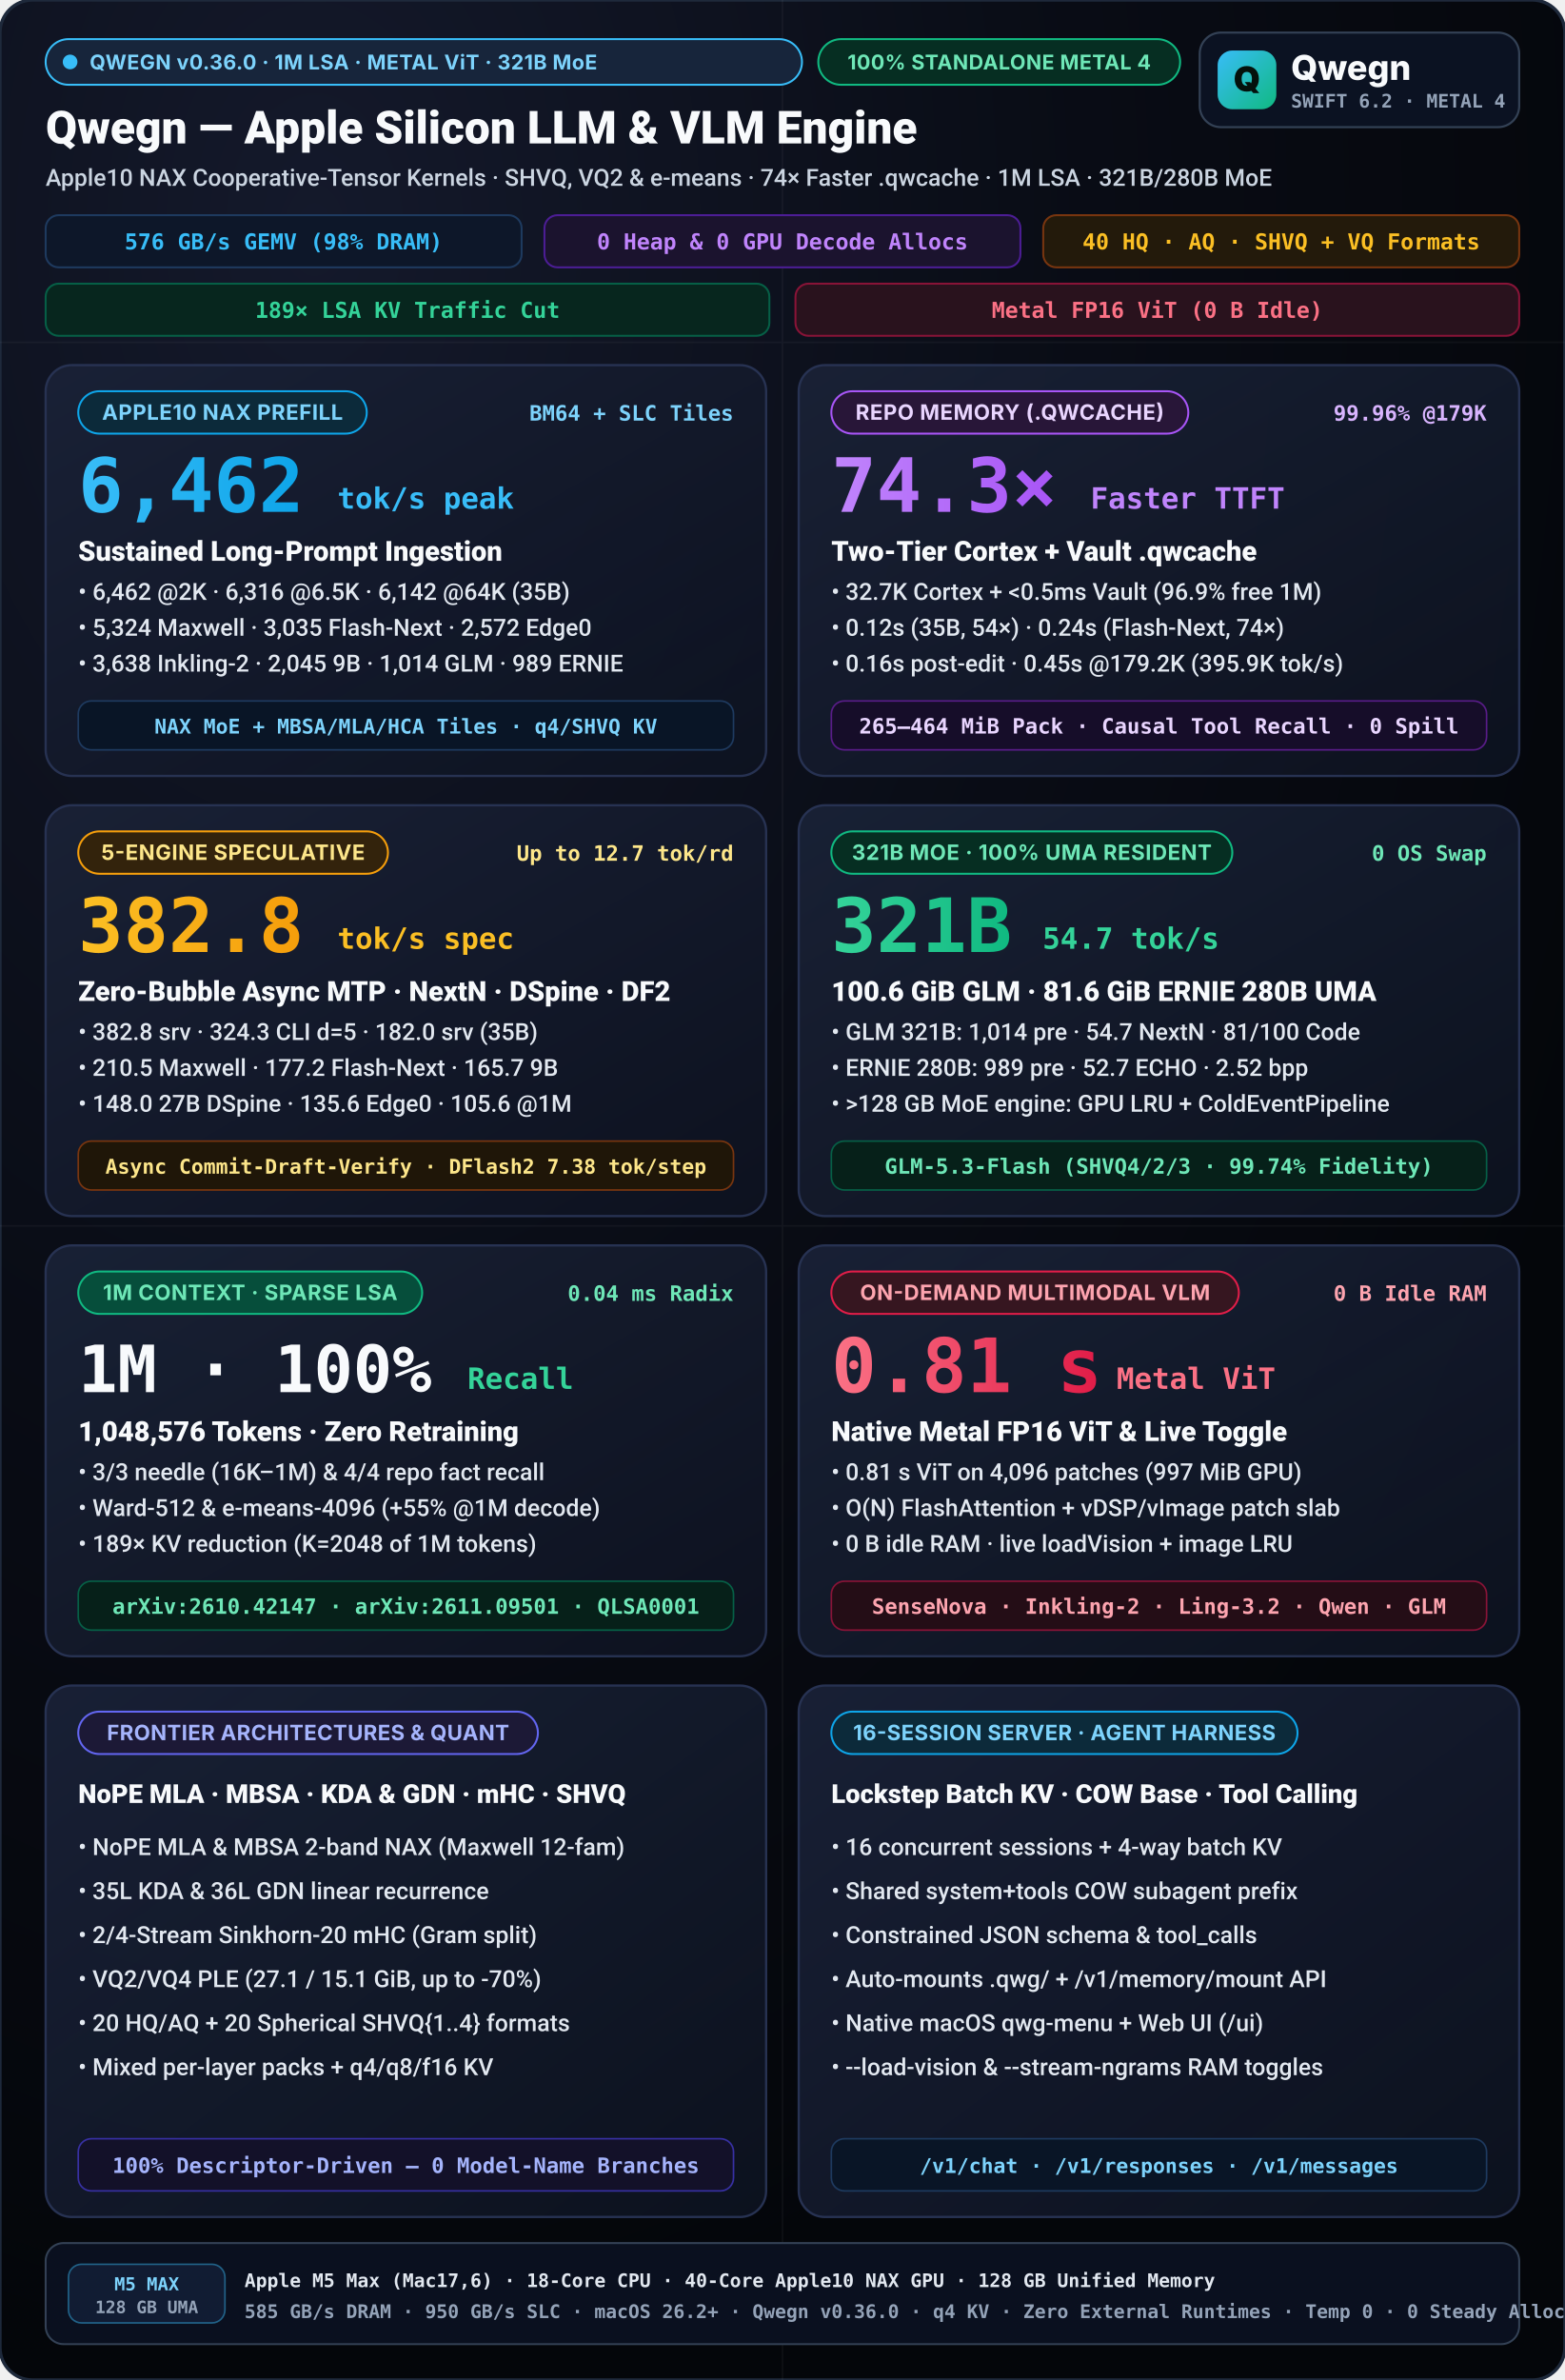
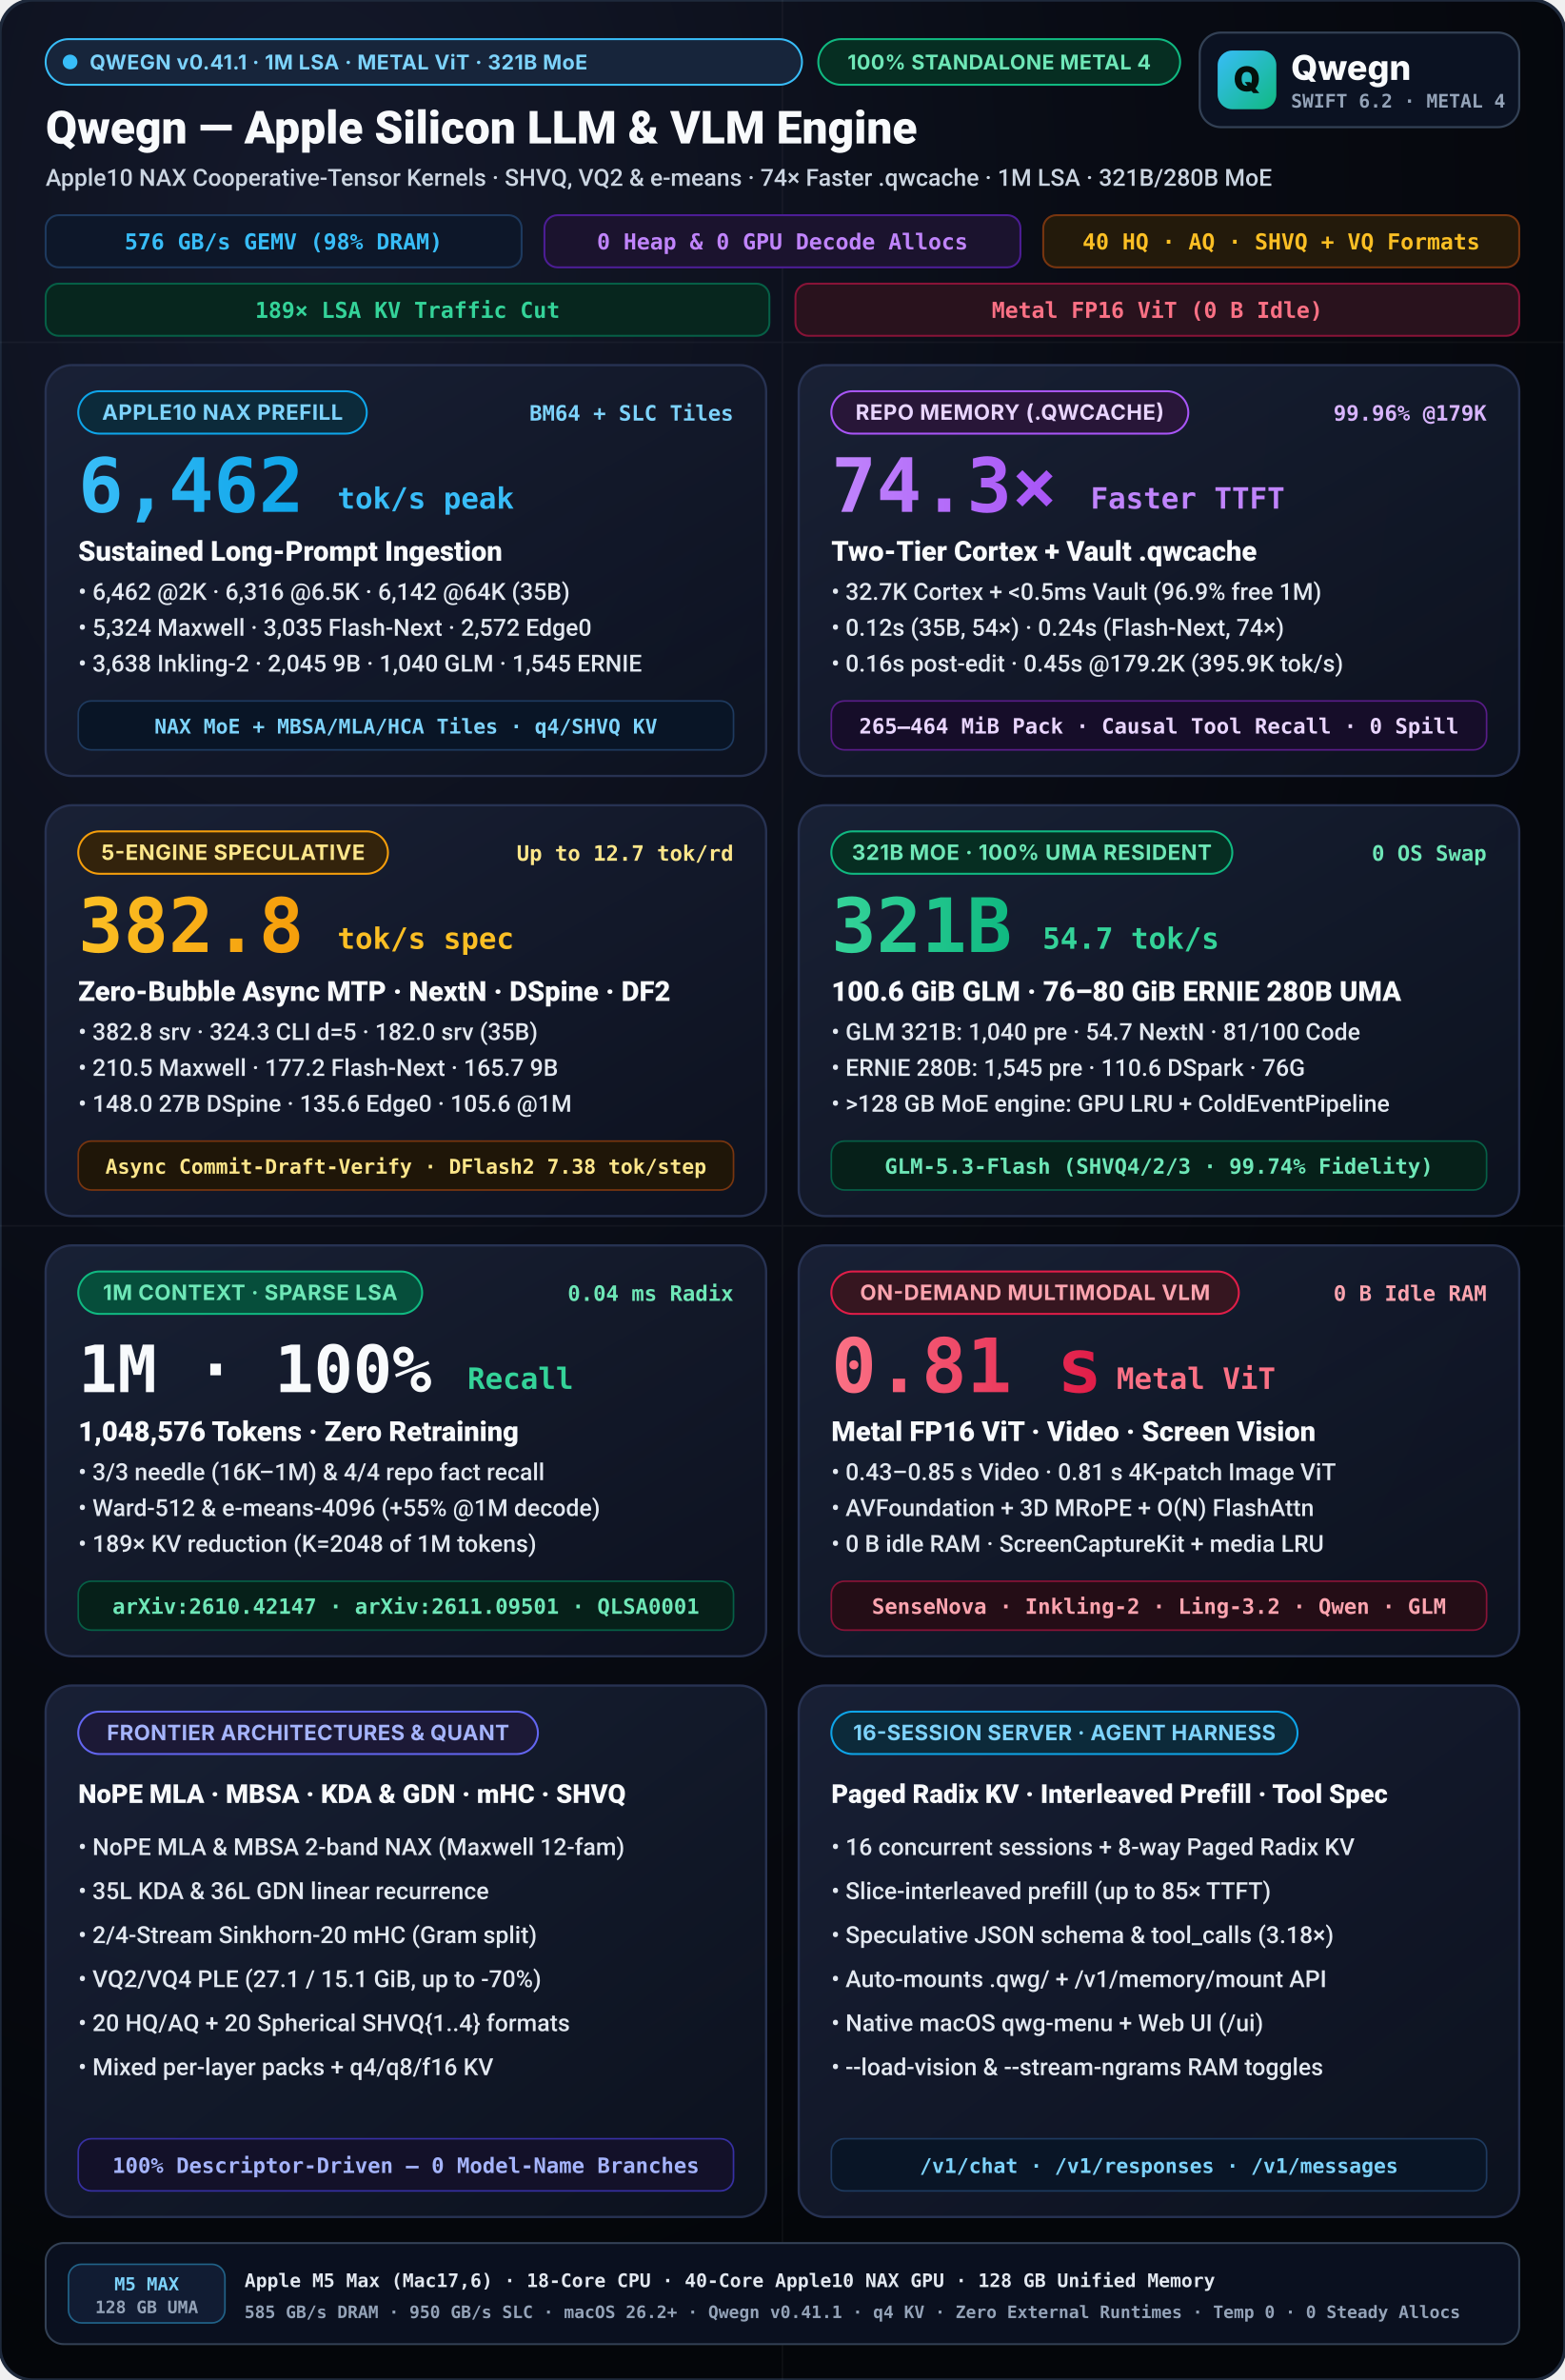
<svg xmlns="http://www.w3.org/2000/svg" viewBox="0 0 960 1460" width="960" height="1460">
  <defs>
    <radialGradient id="bgGlow" cx="20%" cy="10%" r="90%">
      <stop offset="0%" stop-color="#14192b" />
      <stop offset="55%" stop-color="#090c15" />
      <stop offset="100%" stop-color="#04060a" />
    </radialGradient>
    <linearGradient id="cardGrad" x1="0%" y1="0%" x2="100%" y2="100%">
      <stop offset="0%" stop-color="#192136" stop-opacity="0.96" />
      <stop offset="100%" stop-color="#0d1220" stop-opacity="0.90" />
    </linearGradient>
    <linearGradient id="cyanGrad" x1="0%" y1="0%" x2="100%" y2="0%">
      <stop offset="0%" stop-color="#38bdf8" />
      <stop offset="100%" stop-color="#0ea5e9" />
    </linearGradient>
    <linearGradient id="purpleGrad" x1="0%" y1="0%" x2="100%" y2="0%">
      <stop offset="0%" stop-color="#c084fc" />
      <stop offset="100%" stop-color="#a855f7" />
    </linearGradient>
    <linearGradient id="amberGrad" x1="0%" y1="0%" x2="100%" y2="0%">
      <stop offset="0%" stop-color="#fbbf24" />
      <stop offset="100%" stop-color="#f59e0b" />
    </linearGradient>
    <linearGradient id="emeraldGrad" x1="0%" y1="0%" x2="100%" y2="0%">
      <stop offset="0%" stop-color="#34d399" />
      <stop offset="100%" stop-color="#10b981" />
    </linearGradient>
    <linearGradient id="roseGrad" x1="0%" y1="0%" x2="100%" y2="0%">
      <stop offset="0%" stop-color="#fb7185" />
      <stop offset="100%" stop-color="#e11d48" />
    </linearGradient>
    <linearGradient id="mark" x1="0" y1="0" x2="1" y2="1">
      <stop offset="0%" stop-color="#38bdf8" />
      <stop offset="100%" stop-color="#10b981" />
    </linearGradient>
  </defs>
  <style>
    svg { text-rendering: geometricPrecision; -webkit-font-smoothing: antialiased; }
    .title { font-family: -apple-system, BlinkMacSystemFont, "SF Pro Display", "Segoe UI", Roboto, sans-serif; font-weight: 800; }
    .subtitle { font-family: -apple-system, BlinkMacSystemFont, "SF Pro Text", "Segoe UI", Roboto, sans-serif; font-weight: 500; }
    .sans { font-family: -apple-system, BlinkMacSystemFont, "SF Pro Display", "Inter", "Segoe UI", system-ui, sans-serif; }
    .mono { font-family: "SF Mono", "JetBrains Mono", Menlo, Consolas, monospace; font-weight: 600; }
  </style>
  <rect width="960" height="1460" rx="20" fill="url(#bgGlow)" stroke="#1e293b" stroke-width="2" />
  <g opacity="0.04" stroke="#ffffff" stroke-width="1">
    <line x1="0" y1="210" x2="960" y2="210" />
    <line x1="0" y1="752" x2="960" y2="752" />
    <line x1="480" y1="0" x2="480" y2="1460" />
  </g>
  <g transform="translate(28, 24)">
    <rect x="0.0" y="0.0" width="464" height="28" rx="14.0" fill="#17253b" stroke="#38bdf8" stroke-width="1.2" />
    <circle cx="15.0" cy="14.0" r="4.5" fill="#38bdf8" />
-     <text x="27.0" y="18.6" class="sans" font-size="12.5" font-weight="700" fill="#7dd3fc" letter-spacing="0.25">QWEGN v0.36.0 · 1M LSA · METAL ViT · 321B MoE</text>
+     <text x="27.0" y="18.6" class="sans" font-size="12.5" font-weight="700" fill="#7dd3fc" letter-spacing="0.25">QWEGN v0.41.1 · 1M LSA · METAL ViT · 321B MoE</text>
    <rect x="474.0" y="0.0" width="222" height="28" rx="14.0" fill="#062e22" stroke="#10b981" stroke-width="1.2" />
    <text x="585.0" y="18.6" text-anchor="middle" class="sans" font-size="12.5" font-weight="700" fill="#6ee7b7" letter-spacing="0.25">100% STANDALONE METAL 4</text>
    <text x="0" y="64" fill="#f8fafc" class="title" font-size="28">Qwegn — Apple Silicon LLM &amp; VLM Engine</text>
    <text x="0" y="90" fill="#cbd5e1" class="subtitle" font-size="14.5">Apple10 NAX Cooperative-Tensor Kernels · SHVQ, VQ2 &amp; e-means · 74× Faster .qwcache · 1M LSA · 321B/280B MoE</text>
    <g transform="translate(0, 108)">
      <rect x="0" y="0" width="292" height="32" rx="8" fill="#0d1729" stroke="#1e3a5f" stroke-width="1.2" />
      <text x="146" y="21" text-anchor="middle" fill="#38bdf8" class="mono" font-size="13.5">576 GB/s GEMV (98% DRAM)</text>
      <rect x="306" y="0" width="292" height="32" rx="8" fill="#1b132e" stroke="#4c1d95" stroke-width="1.2" />
      <text x="452" y="21" text-anchor="middle" fill="#c084fc" class="mono" font-size="13.5">0 Heap &amp; 0 GPU Decode Allocs</text>
      <rect x="612" y="0" width="292" height="32" rx="8" fill="#231a0b" stroke="#78350f" stroke-width="1.2" />
      <text x="758" y="21" text-anchor="middle" fill="#fbbf24" class="mono" font-size="13.5">40 HQ · AQ · SHVQ + VQ Formats</text>
      <rect x="0" y="42" width="444" height="32" rx="8" fill="#07261e" stroke="#065f46" stroke-width="1.2" />
      <text x="222" y="63" text-anchor="middle" fill="#34d399" class="mono" font-size="13.5">189× LSA KV Traffic Cut</text>
      <rect x="460" y="42" width="444" height="32" rx="8" fill="#29121d" stroke="#881337" stroke-width="1.2" />
      <text x="682" y="63" text-anchor="middle" fill="#fb7185" class="mono" font-size="13.5">Metal FP16 ViT (0 B Idle)</text>
    </g>
  </g>
  <g transform="translate(736, 20)">
    <rect width="196" height="58" rx="13" fill="#0b1222" stroke="#334155" stroke-width="1.3" />
    <rect x="11" y="11" width="36" height="36" rx="9" fill="url(#mark)" />
    <text x="29" y="36" text-anchor="middle" class="sans" font-size="21" font-weight="900" fill="#04110c">Q</text>
    <text x="56" y="29" class="sans" font-size="21" font-weight="800" fill="#f8fafc">Qwegn</text>
    <text x="56" y="46" class="mono" font-size="11.5" font-weight="700" fill="#94a3b8">SWIFT 6.2 · METAL 4</text>
  </g>
  <g transform="translate(28, 224)">
    <rect width="442" height="252" rx="16" fill="url(#cardGrad)" stroke="#273252" stroke-width="1.4" />
    <rect x="20.0" y="16.0" width="177" height="26" rx="13.0" fill="#0c2a3a" stroke="#0ea5e9" stroke-width="1.2" />
    <text x="108.5" y="33.5" text-anchor="middle" class="sans" font-size="13" font-weight="700" fill="#7dd3fc" letter-spacing="0.3">APPLE10 NAX PREFILL</text>
    <text x="422" y="34" text-anchor="end" fill="#7dd3fc" class="mono" font-size="13">BM64 + SLC Tiles</text>
    <text x="20" y="90" fill="url(#cyanGrad)" class="title mono" font-size="46">6,462</text>
    <text x="179.0" y="88" fill="#38bdf8" class="title mono" font-size="18">tok/s peak</text>
    <text x="20" y="120" fill="#f8fafc" class="title" font-size="17">Sustained Long-Prompt Ingestion</text>
    <text x="20" y="144" fill="#e2e8f0" class="subtitle" font-size="14.5">• 6,462 @2K · 6,316 @6.5K · 6,142 @64K (35B)</text>
    <text x="20" y="166" fill="#e2e8f0" class="subtitle" font-size="14.5">• 5,324 Maxwell · 3,035 Flash-Next · 2,572 Edge0</text>
-     <text x="20" y="188" fill="#e2e8f0" class="subtitle" font-size="14.5">• 3,638 Inkling-2 · 2,045 9B · 1,014 GLM · 989 ERNIE</text>
+     <text x="20" y="188" fill="#e2e8f0" class="subtitle" font-size="14.5">• 3,638 Inkling-2 · 2,045 9B · 1,040 GLM · 1,545 ERNIE</text>
    <rect x="20" y="206" width="402" height="30" rx="8" fill="#091526" stroke="#1e3a5f" stroke-width="1" />
    <text x="221" y="226" text-anchor="middle" fill="#7dd3fc" class="mono" font-size="12.5">NAX MoE + MBSA/MLA/HCA Tiles · q4/SHVQ KV</text>
  </g>
  <g transform="translate(490, 224)">
    <rect width="442" height="252" rx="16" fill="url(#cardGrad)" stroke="#273252" stroke-width="1.4" />
    <rect x="20.0" y="16.0" width="219" height="26" rx="13.0" fill="#281638" stroke="#a855f7" stroke-width="1.2" />
    <text x="129.5" y="33.5" text-anchor="middle" class="sans" font-size="13" font-weight="700" fill="#e9d5ff" letter-spacing="0.3">REPO MEMORY (.QWCACHE)</text>
    <text x="422" y="34" text-anchor="end" fill="#d8b4fe" class="mono" font-size="13">99.96% @179K</text>
    <text x="20" y="90" fill="url(#purpleGrad)" class="title mono" font-size="46">74.3×</text>
    <text x="179.0" y="88" fill="#c084fc" class="title mono" font-size="18">Faster TTFT</text>
    <text x="20" y="120" fill="#f8fafc" class="title" font-size="17">Two-Tier Cortex + Vault .qwcache</text>
    <text x="20" y="144" fill="#e2e8f0" class="subtitle" font-size="14.5">• 32.7K Cortex + &lt;0.5ms Vault (96.9% free 1M)</text>
    <text x="20" y="166" fill="#e2e8f0" class="subtitle" font-size="14.5">• 0.12s (35B, 54×) · 0.24s (Flash-Next, 74×)</text>
    <text x="20" y="188" fill="#e2e8f0" class="subtitle" font-size="14.5">• 0.16s post-edit · 0.45s @179.2K (395.9K tok/s)</text>
    <rect x="20" y="206" width="402" height="30" rx="8" fill="#160d29" stroke="#581c87" stroke-width="1" />
    <text x="221" y="226" text-anchor="middle" fill="#e9d5ff" class="mono" font-size="13">265–464 MiB Pack · Causal Tool Recall · 0 Spill</text>
  </g>
  <g transform="translate(28, 494)">
    <rect width="442" height="252" rx="16" fill="url(#cardGrad)" stroke="#273252" stroke-width="1.4" />
    <rect x="20.0" y="16.0" width="190" height="26" rx="13.0" fill="#33230c" stroke="#f59e0b" stroke-width="1.2" />
    <text x="115.0" y="33.5" text-anchor="middle" class="sans" font-size="13" font-weight="700" fill="#fde68a" letter-spacing="0.3">5-ENGINE SPECULATIVE</text>
    <text x="422" y="34" text-anchor="end" fill="#fde68a" class="mono" font-size="13">Up to 12.7 tok/rd</text>
    <text x="20" y="90" fill="url(#amberGrad)" class="title mono" font-size="46">382.8</text>
    <text x="179.0" y="88" fill="#fbbf24" class="title mono" font-size="18">tok/s spec</text>
    <text x="20" y="120" fill="#f8fafc" class="title" font-size="17">Zero-Bubble Async MTP · NextN · DSpine · DF2</text>
    <text x="20" y="144" fill="#e2e8f0" class="subtitle" font-size="14.5">• 382.8 srv · 324.3 CLI d=5 · 182.0 srv (35B)</text>
    <text x="20" y="166" fill="#e2e8f0" class="subtitle" font-size="14.5">• 210.5 Maxwell · 177.2 Flash-Next · 165.7 9B</text>
    <text x="20" y="188" fill="#e2e8f0" class="subtitle" font-size="14.5">• 148.0 27B DSpine · 135.6 Edge0 · 105.6 @1M</text>
    <rect x="20" y="206" width="402" height="30" rx="8" fill="#1f1608" stroke="#78350f" stroke-width="1" />
    <text x="221" y="226" text-anchor="middle" fill="#fde68a" class="mono" font-size="12.5">Async Commit-Draft-Verify · DFlash2 7.38 tok/step</text>
  </g>
  <g transform="translate(490, 494)">
    <rect width="442" height="252" rx="16" fill="url(#cardGrad)" stroke="#273252" stroke-width="1.4" />
    <rect x="20.0" y="16.0" width="246" height="26" rx="13.0" fill="#062e22" stroke="#10b981" stroke-width="1.2" />
    <text x="143.0" y="33.5" text-anchor="middle" class="sans" font-size="13" font-weight="700" fill="#6ee7b7" letter-spacing="0.3">321B MOE · 100% UMA RESIDENT</text>
    <text x="422" y="34" text-anchor="end" fill="#6ee7b7" class="mono" font-size="13">0 OS Swap</text>
    <text x="20" y="90" fill="url(#emeraldGrad)" class="title mono" font-size="46">321B</text>
    <text x="149.6" y="88" fill="#34d399" class="title mono" font-size="18">54.7 tok/s</text>
-     <text x="20" y="120" fill="#f8fafc" class="title" font-size="17">100.6 GiB GLM · 81.6 GiB ERNIE 280B UMA</text>
-     <text x="20" y="144" fill="#e2e8f0" class="subtitle" font-size="14.5">• GLM 321B: 1,014 pre · 54.7 NextN · 81/100 Code</text>
-     <text x="20" y="166" fill="#e2e8f0" class="subtitle" font-size="14.5">• ERNIE 280B: 989 pre · 52.7 ECHO · 2.52 bpp</text>
+     <text x="20" y="120" fill="#f8fafc" class="title" font-size="17">100.6 GiB GLM · 76–80 GiB ERNIE 280B UMA</text>
+     <text x="20" y="144" fill="#e2e8f0" class="subtitle" font-size="14.5">• GLM 321B: 1,040 pre · 54.7 NextN · 81/100 Code</text>
+     <text x="20" y="166" fill="#e2e8f0" class="subtitle" font-size="14.5">• ERNIE 280B: 1,545 pre · 110.6 DSpark · 76G</text>
    <text x="20" y="188" fill="#e2e8f0" class="subtitle" font-size="14.5">• &gt;128 GB MoE engine: GPU LRU + ColdEventPipeline</text>
    <rect x="20" y="206" width="402" height="30" rx="8" fill="#062019" stroke="#065f46" stroke-width="1" />
    <text x="221" y="226" text-anchor="middle" fill="#6ee7b7" class="mono" font-size="13">GLM-5.3-Flash (SHVQ4/2/3 · 99.74% Fidelity)</text>
  </g>
  <g transform="translate(28, 764)">
    <rect width="442" height="252" rx="16" fill="url(#cardGrad)" stroke="#273252" stroke-width="1.4" />
    <rect x="20.0" y="16.0" width="211" height="26" rx="13.0" fill="#064e3b" stroke="#10b981" stroke-width="1.2" />
    <text x="125.5" y="33.5" text-anchor="middle" class="sans" font-size="13" font-weight="700" fill="#6ee7b7" letter-spacing="0.3">1M CONTEXT · SPARSE LSA</text>
    <text x="422" y="34" text-anchor="end" fill="#6ee7b7" class="mono" font-size="13">0.04 ms Radix</text>
    <text x="20" y="90" fill="#f8fafc" class="title mono" font-size="40">1M · 100%</text>
    <text x="258.8" y="88" fill="#34d399" class="title mono" font-size="18">Recall</text>
    <text x="20" y="120" fill="#f8fafc" class="title" font-size="17">1,048,576 Tokens · Zero Retraining</text>
    <text x="20" y="144" fill="#e2e8f0" class="subtitle" font-size="14.5">• 3/3 needle (16K–1M) &amp; 4/4 repo fact recall</text>
    <text x="20" y="166" fill="#e2e8f0" class="subtitle" font-size="14.5">• Ward-512 &amp; e-means-4096 (+55% @1M decode)</text>
    <text x="20" y="188" fill="#e2e8f0" class="subtitle" font-size="14.5">• 189× KV reduction (K=2048 of 1M tokens)</text>
    <rect x="20" y="206" width="402" height="30" rx="8" fill="#062019" stroke="#065f46" stroke-width="1" />
    <text x="221" y="226" text-anchor="middle" fill="#6ee7b7" class="mono" font-size="13">arXiv:2610.42147 · arXiv:2611.09501 · QLSA0001</text>
  </g>
  <g transform="translate(490, 764)">
    <rect width="442" height="252" rx="16" fill="url(#cardGrad)" stroke="#273252" stroke-width="1.4" />
    <rect x="20.0" y="16.0" width="250" height="26" rx="13.0" fill="#361620" stroke="#e11d48" stroke-width="1.2" />
    <text x="145.0" y="33.5" text-anchor="middle" class="sans" font-size="13" font-weight="700" fill="#fda4af" letter-spacing="0.3">ON-DEMAND MULTIMODAL VLM</text>
    <text x="422" y="34" text-anchor="end" fill="#fda4af" class="mono" font-size="13">0 B Idle RAM</text>
    <text x="20" y="90" fill="url(#roseGrad)" class="title mono" font-size="46">0.81 s</text>
    <text x="195.0" y="88" fill="#fb7185" class="title mono" font-size="18">Metal ViT</text>
-     <text x="20" y="120" fill="#f8fafc" class="title" font-size="17">Native Metal FP16 ViT &amp; Live Toggle</text>
-     <text x="20" y="144" fill="#e2e8f0" class="subtitle" font-size="14.5">• 0.81 s ViT on 4,096 patches (997 MiB GPU)</text>
-     <text x="20" y="166" fill="#e2e8f0" class="subtitle" font-size="14.5">• O(N) FlashAttention + vDSP/vImage patch slab</text>
-     <text x="20" y="188" fill="#e2e8f0" class="subtitle" font-size="14.5">• 0 B idle RAM · live loadVision + image LRU</text>
+     <text x="20" y="120" fill="#f8fafc" class="title" font-size="17">Metal FP16 ViT · Video · Screen Vision</text>
+     <text x="20" y="144" fill="#e2e8f0" class="subtitle" font-size="14.5">• 0.43–0.85 s Video · 0.81 s 4K-patch Image ViT</text>
+     <text x="20" y="166" fill="#e2e8f0" class="subtitle" font-size="14.5">• AVFoundation + 3D MRoPE + O(N) FlashAttn</text>
+     <text x="20" y="188" fill="#e2e8f0" class="subtitle" font-size="14.5">• 0 B idle RAM · ScreenCaptureKit + media LRU</text>
    <rect x="20" y="206" width="402" height="30" rx="8" fill="#240d16" stroke="#881337" stroke-width="1" />
    <text x="221" y="226" text-anchor="middle" fill="#fda4af" class="mono" font-size="13">SenseNova · Inkling-2 · Ling-3.2 · Qwen · GLM</text>
  </g>
  <g transform="translate(28, 1034)">
    <rect width="442" height="326" rx="16" fill="url(#cardGrad)" stroke="#273252" stroke-width="1.4" />
    <rect x="20.0" y="16.0" width="282" height="26" rx="13.0" fill="#1c1936" stroke="#6366f1" stroke-width="1.2" />
    <text x="161.0" y="33.5" text-anchor="middle" class="sans" font-size="13" font-weight="700" fill="#a5b4fc" letter-spacing="0.2">FRONTIER ARCHITECTURES &amp; QUANT</text>
    <text x="20" y="72" fill="#f8fafc" class="title" font-size="16">NoPE MLA · MBSA · KDA &amp; GDN · mHC · SHVQ</text>
    <text x="20" y="104" fill="#e2e8f0" class="subtitle" font-size="14.5">• NoPE MLA &amp; MBSA 2-band NAX (Maxwell 12-fam)</text>
    <text x="20" y="131" fill="#e2e8f0" class="subtitle" font-size="14.5">• 35L KDA &amp; 36L GDN linear recurrence</text>
    <text x="20" y="158" fill="#e2e8f0" class="subtitle" font-size="14.5">• 2/4-Stream Sinkhorn-20 mHC (Gram split)</text>
    <text x="20" y="185" fill="#e2e8f0" class="subtitle" font-size="14.5">• VQ2/VQ4 PLE (27.1 / 15.1 GiB, up to -70%)</text>
    <text x="20" y="212" fill="#e2e8f0" class="subtitle" font-size="14.5">• 20 HQ/AQ + 20 Spherical SHVQ{1..4} formats</text>
    <text x="20" y="239" fill="#e2e8f0" class="subtitle" font-size="14.5">• Mixed per-layer packs + q4/q8/f16 KV</text>
    <rect x="20" y="278" width="402" height="32" rx="8" fill="#131129" stroke="#3730a3" stroke-width="1" />
    <text x="221" y="299" text-anchor="middle" fill="#a5b4fc" class="mono" font-size="13">100% Descriptor-Driven — 0 Model-Name Branches</text>
  </g>
  <g transform="translate(490, 1034)">
    <rect width="442" height="326" rx="16" fill="url(#cardGrad)" stroke="#273252" stroke-width="1.4" />
    <rect x="20.0" y="16.0" width="286" height="26" rx="13.0" fill="#0c2a3a" stroke="#0ea5e9" stroke-width="1.2" />
    <text x="163.0" y="33.5" text-anchor="middle" class="sans" font-size="13" font-weight="700" fill="#7dd3fc" letter-spacing="0.2">16-SESSION SERVER · AGENT HARNESS</text>
-     <text x="20" y="72" fill="#f8fafc" class="title" font-size="16">Lockstep Batch KV · COW Base · Tool Calling</text>
-     <text x="20" y="104" fill="#e2e8f0" class="subtitle" font-size="14.5">• 16 concurrent sessions + 4-way batch KV</text>
-     <text x="20" y="131" fill="#e2e8f0" class="subtitle" font-size="14.5">• Shared system+tools COW subagent prefix</text>
-     <text x="20" y="158" fill="#e2e8f0" class="subtitle" font-size="14.5">• Constrained JSON schema &amp; tool_calls</text>
+     <text x="20" y="72" fill="#f8fafc" class="title" font-size="16">Paged Radix KV · Interleaved Prefill · Tool Spec</text>
+     <text x="20" y="104" fill="#e2e8f0" class="subtitle" font-size="14.5">• 16 concurrent sessions + 8-way Paged Radix KV</text>
+     <text x="20" y="131" fill="#e2e8f0" class="subtitle" font-size="14.5">• Slice-interleaved prefill (up to 85× TTFT)</text>
+     <text x="20" y="158" fill="#e2e8f0" class="subtitle" font-size="14.5">• Speculative JSON schema &amp; tool_calls (3.18×)</text>
    <text x="20" y="185" fill="#e2e8f0" class="subtitle" font-size="14.5">• Auto-mounts .qwg/ + /v1/memory/mount API</text>
    <text x="20" y="212" fill="#e2e8f0" class="subtitle" font-size="14.5">• Native macOS qwg-menu + Web UI (/ui)</text>
    <text x="20" y="239" fill="#e2e8f0" class="subtitle" font-size="14.5">• --load-vision &amp; --stream-ngrams RAM toggles</text>
    <rect x="20" y="278" width="402" height="32" rx="8" fill="#091526" stroke="#1e3a5f" stroke-width="1" />
    <text x="221" y="299" text-anchor="middle" fill="#7dd3fc" class="mono" font-size="12.5">/v1/chat · /v1/responses · /v1/messages</text>
  </g>
  <g transform="translate(28, 1376)">
    <rect width="904" height="62" rx="11" fill="#0a101f" stroke="#334155" stroke-width="1.2" />
    <rect x="14" y="13" width="96" height="36" rx="8" fill="#111c33" stroke="#38bdf8" stroke-opacity="0.45" stroke-width="1" />
    <text x="62" y="29" text-anchor="middle" class="mono" font-size="11" font-weight="800" fill="#7dd3fc">M5 MAX</text>
    <text x="62" y="43" text-anchor="middle" class="mono" font-size="10.5" fill="#94a3b8">128 GB UMA</text>
    <text x="122" y="27" class="mono" font-size="11.5" font-weight="700" fill="#e2e8f0">Apple M5 Max (Mac17,6) · 18-Core CPU · 40-Core Apple10 NAX GPU · 128 GB Unified Memory</text>
-     <text x="122" y="46" class="mono" font-size="11.5" fill="#94a3b8">585 GB/s DRAM · 950 GB/s SLC · macOS 26.2+ · Qwegn v0.36.0 · q4 KV · Zero External Runtimes · Temp 0 · 0 Steady Allocs</text>
+     <text x="122" y="46" class="mono" font-size="10.5" fill="#94a3b8">585 GB/s DRAM · 950 GB/s SLC · macOS 26.2+ · Qwegn v0.41.1 · q4 KV · Zero External Runtimes · Temp 0 · 0 Steady Allocs</text>
  </g>
</svg>
